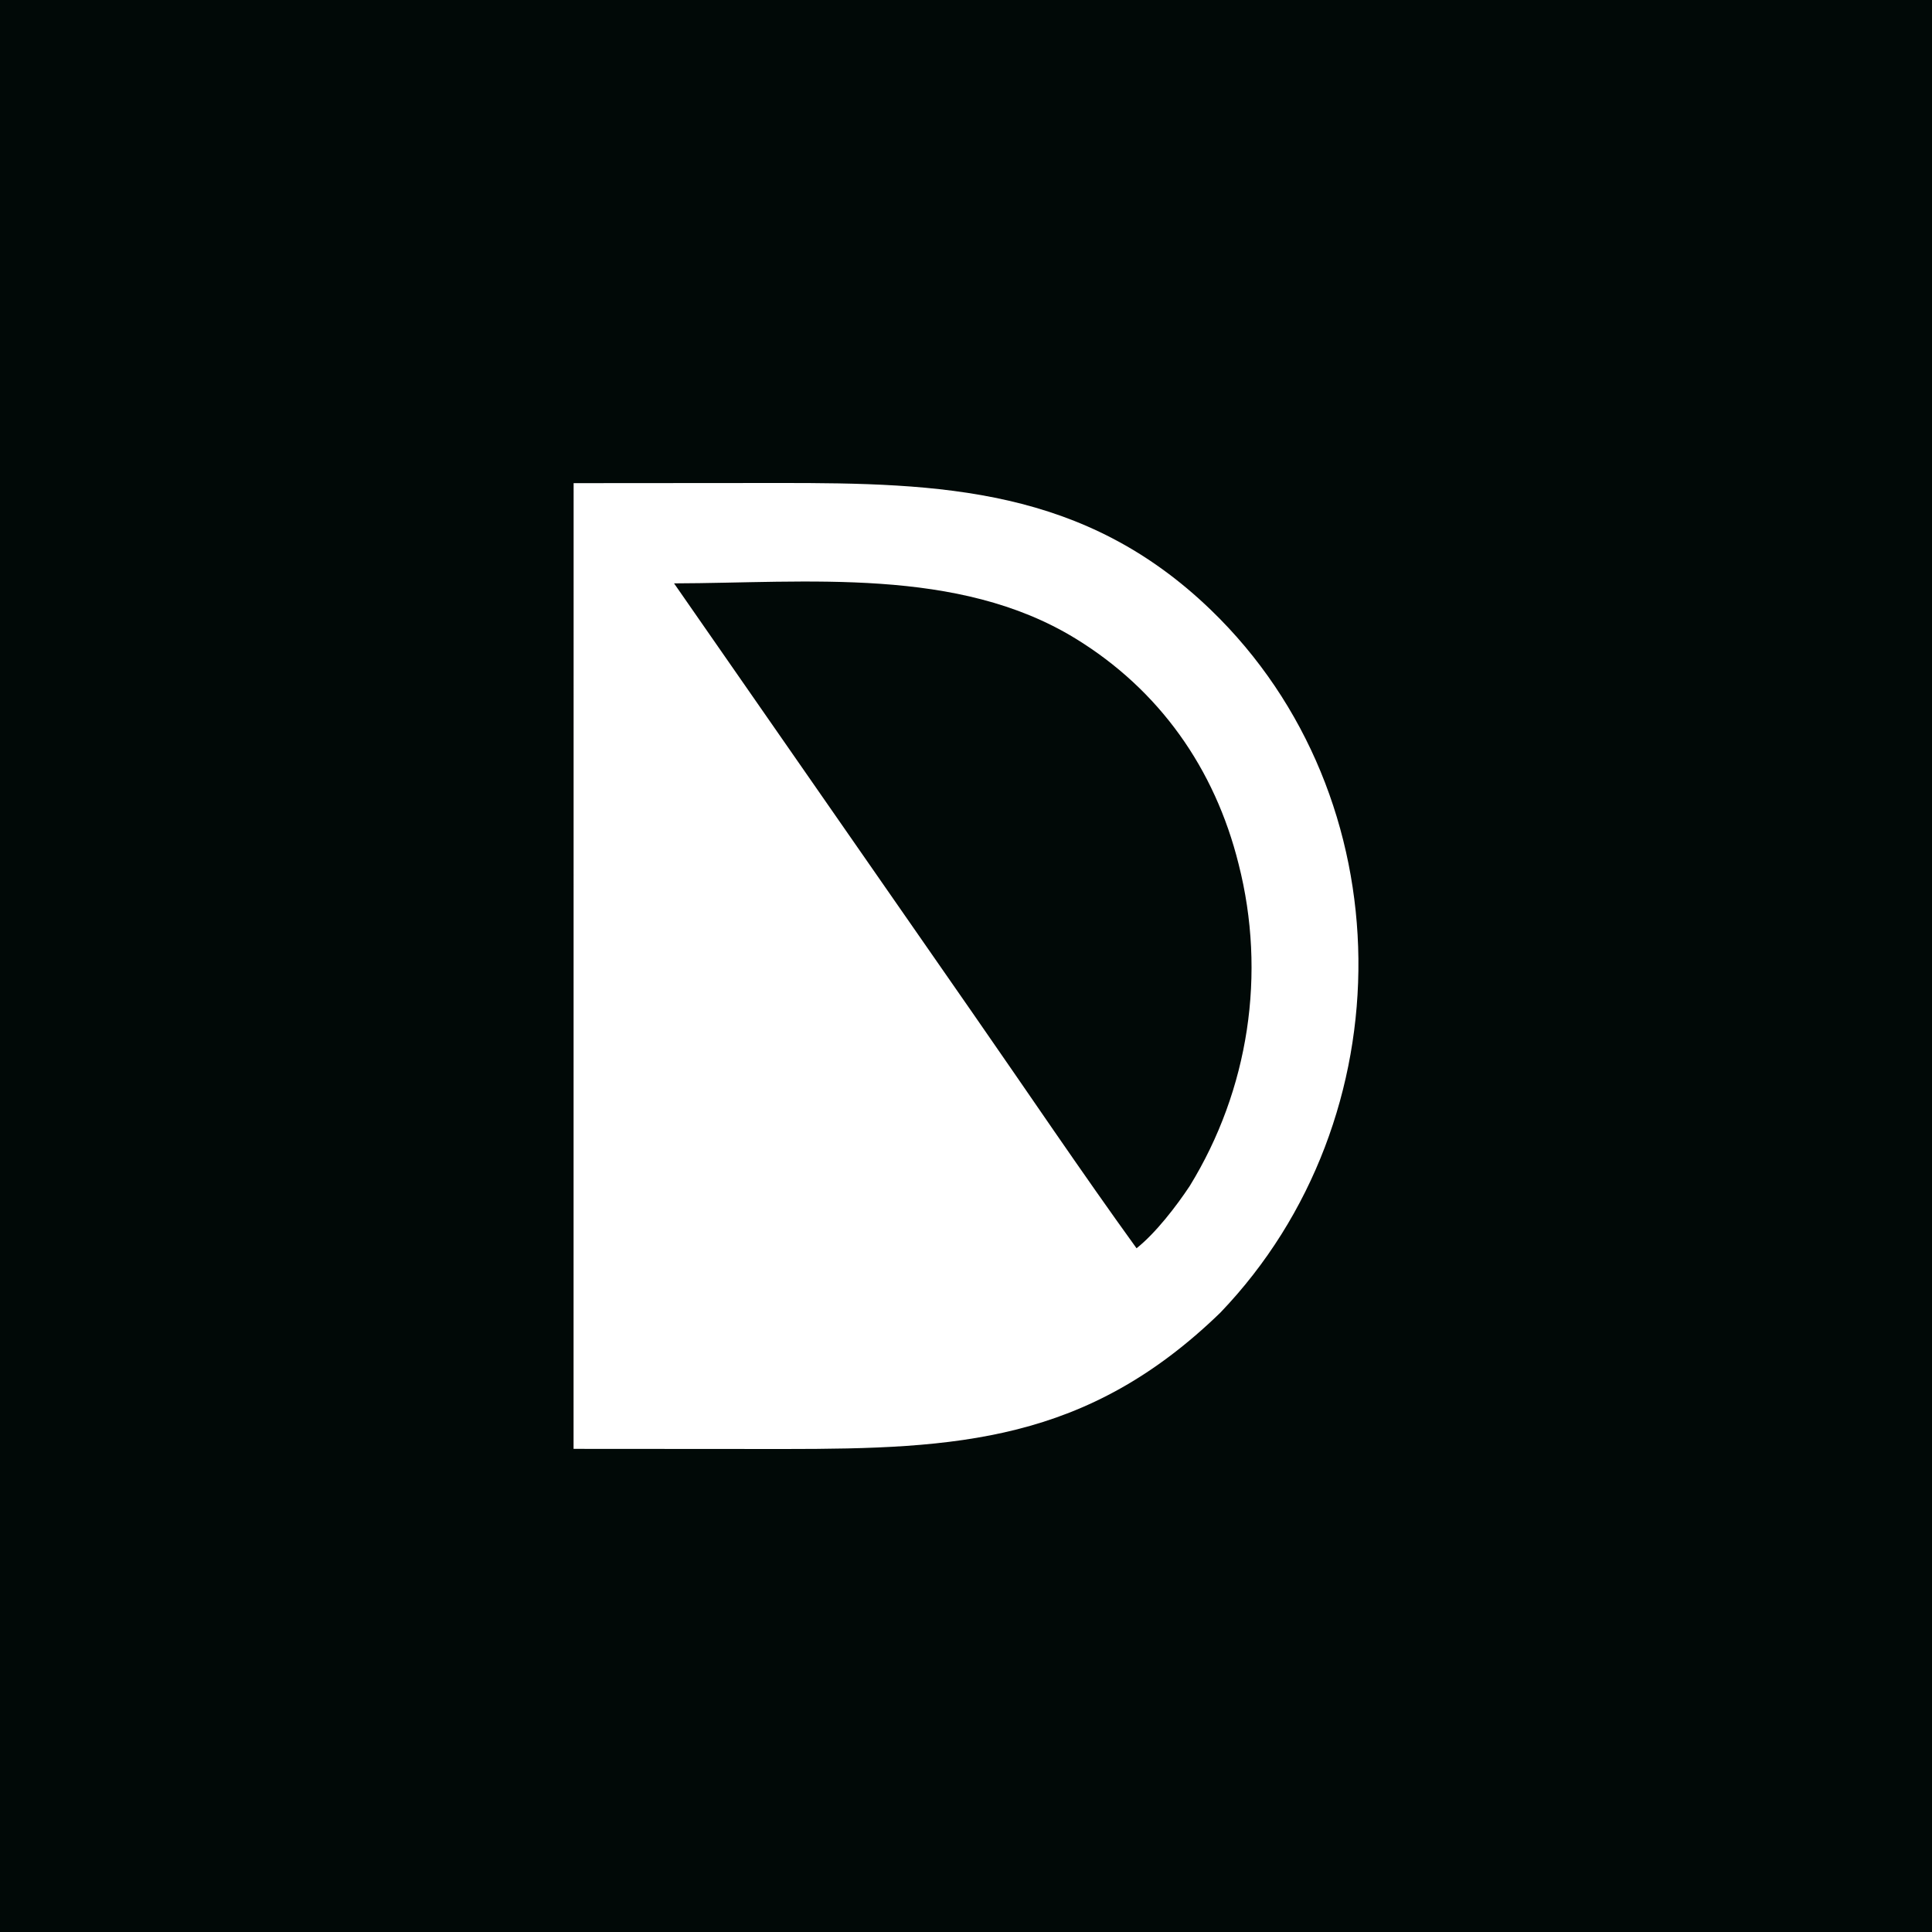
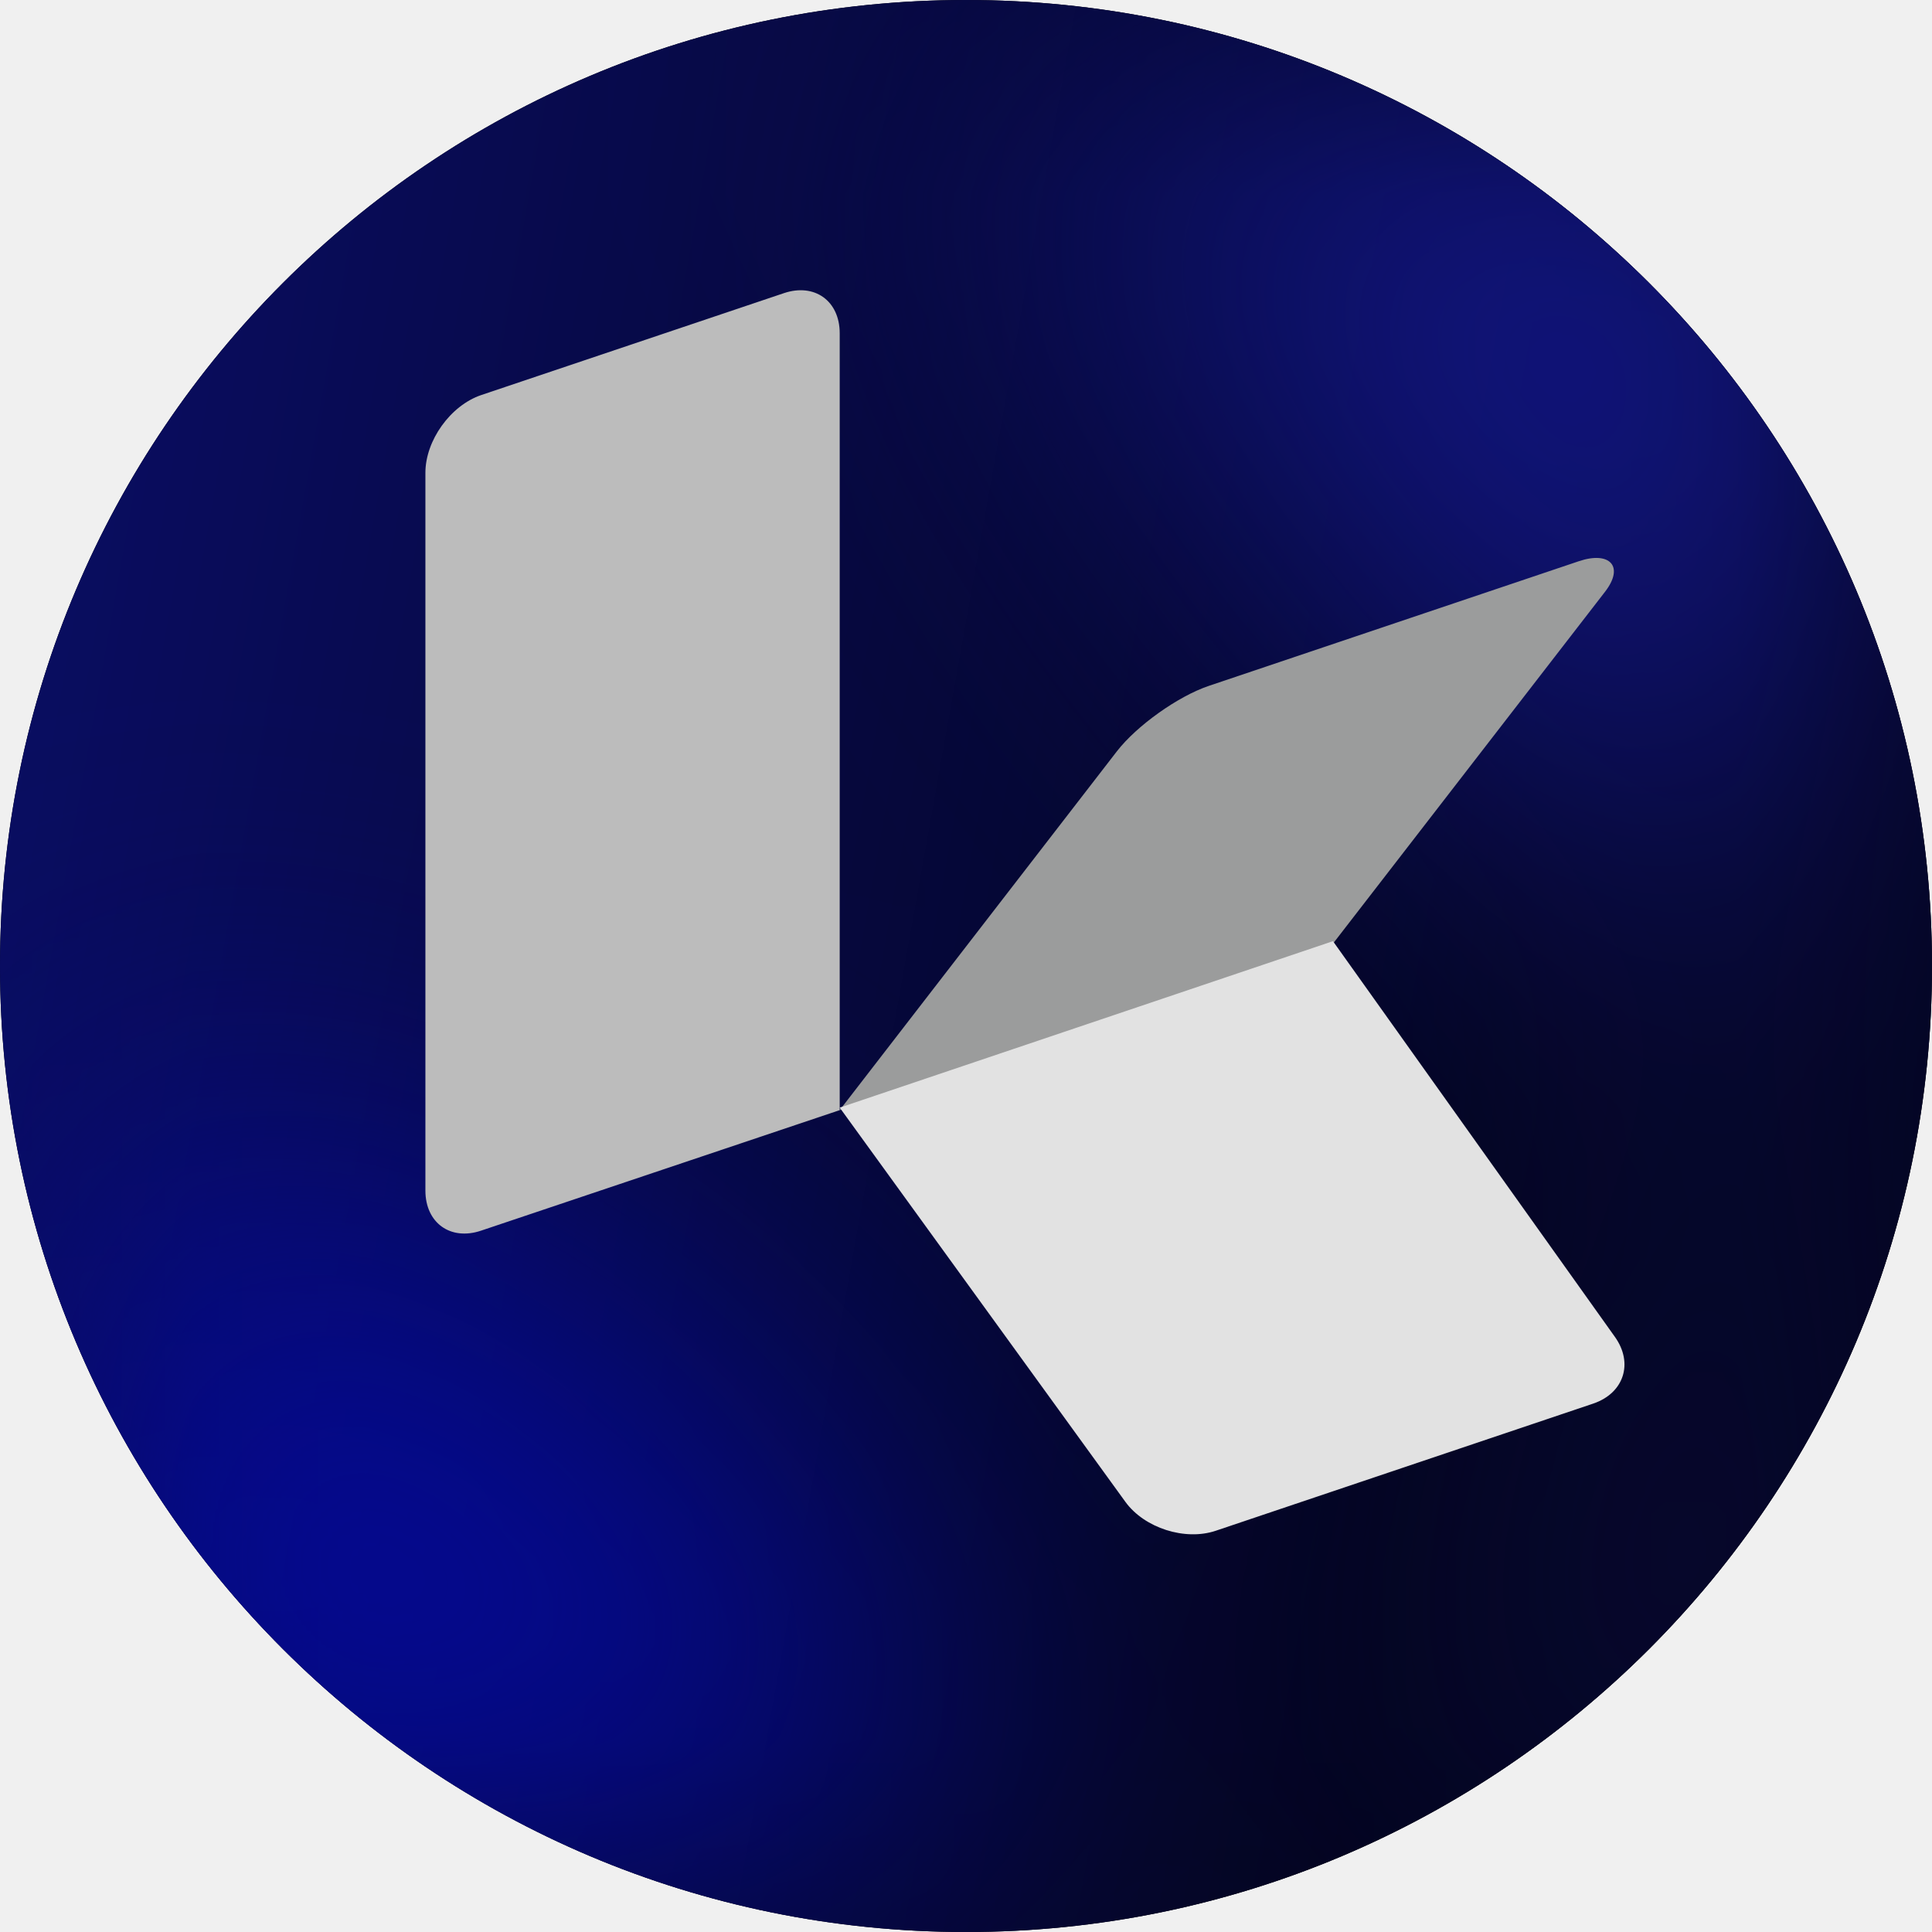
<svg xmlns="http://www.w3.org/2000/svg" width="128" height="128" viewBox="0 0 128 128" fill="none">
-   <rect width="128" height="128" fill="#010907" />
-   <g clip-path="url(#clip0_2038_36)">
-     <path d="M51.538 32C62.386 31.988 71.837 32.316 80.228 40.414C93.107 52.846 93.195 74.086 80.85 86.968C72.008 95.543 63.407 95.998 51.977 96L38 95.991L38.004 32.01L51.538 32ZM71.239 42.295C63.458 37.535 53.484 38.629 44.658 38.65L64.418 67.082C68.003 72.235 71.64 77.64 75.299 82.701C76.555 81.708 77.935 79.917 78.824 78.573C82.743 72.193 83.91 64.499 82.06 57.244C80.488 50.92 76.806 45.701 71.239 42.295Z" fill="white" />
+   <g clip-path="url(#clip0_1098_9)">
+     <rect width="128" height="128" rx="64" fill="black" />
+     <g clip-path="url(#clip1_1098_9)">
+       <rect width="167.385" height="167.385" transform="translate(-21.3662 -21.4648)" fill="url(#paint0_linear_1098_9)" />
+       <g filter="url(#filter0_f_1098_9)">
+         <path d="M198.463 34.761C163.407 127.833 41.935 32.975 69.535 -40.3C85.849 -83.613 41.604 -204.082 89.594 -186.006C137.584 -167.93 214.777 -8.552 198.463 34.761Z" fill="#111580" />
+         <path d="M239.855 -15.881C283.132 7.336 254.698 41.341 219.025 107.836C183.353 174.331 174.961 235.7 131.684 212.484C88.407 189.267 82.242 116.541 117.914 50.046C153.587 -16.449 196.578 -39.098 239.855 -15.881Z" fill="#070830" />
+         <path d="M48.145 160.312C33.039 191.583 68.538 238.309 33.89 221.572C-0.758 204.835 -73.091 140.316 -57.986 109.045C-42.88 77.774 -2.547 65.992 32.101 82.729C66.749 99.466 63.251 129.041 48.145 160.312Z" fill="#040993" />
+       </g>
+     </g>
+     <path d="M28.184 31.323C28.184 29.18 29.848 26.867 31.875 26.176L51.936 19.422C53.965 18.739 55.633 19.932 55.633 22.08V73.55L31.875 81.533C29.848 82.218 28.184 81.022 28.184 78.879V31.325V31.323Z" fill="#BCBCBC" />
+     <path d="M74.001 49.771C75.318 48.072 78.053 46.126 80.088 45.441L104.602 37.182C106.639 36.494 107.647 37.513 106.335 39.209L88.309 62.523L55.63 73.551L73.999 49.773L74.001 49.771Z" fill="#9B9C9C" />
+     <path d="M55.632 73.383L88.312 62.355L106.989 88.568C108.237 90.312 107.591 92.299 105.559 92.99L80.549 101.416C78.517 102.102 75.824 101.239 74.564 99.507L55.635 73.385L55.632 73.383Z" fill="#E2E2E2" />
  </g>
  <defs>
-     <clipPath id="clip0_2038_36">
-       <rect width="52" height="64" fill="white" transform="translate(38 32)" />
+     <filter id="filter0_f_1098_9" x="-87.703" y="-215.51" width="377.094" height="468.271" filterUnits="userSpaceOnUse" color-interpolation-filters="sRGB">
+       <feFlood flood-opacity="0" result="BackgroundImageFix" />
+       <feBlend mode="normal" in="SourceGraphic" in2="BackgroundImageFix" result="shape" />
+       <feGaussianBlur stdDeviation="13.835" result="effect1_foregroundBlur_1098_9" />
+     </filter>
+     <linearGradient id="paint0_linear_1098_9" x1="121.267" y1="83.692" x2="-32.464" y2="56.254" gradientUnits="userSpaceOnUse">
+       <stop stop-color="#03041F" />
+       <stop offset="1" stop-color="#0D1285" />
+     </linearGradient>
+     <clipPath id="clip0_1098_9">
+       <rect width="128" height="128" rx="64" fill="white" />
+     </clipPath>
+     <clipPath id="clip1_1098_9">
+       <rect width="167.385" height="167.385" fill="white" transform="translate(-21.3662 -21.4648)" />
    </clipPath>
  </defs>
</svg>
